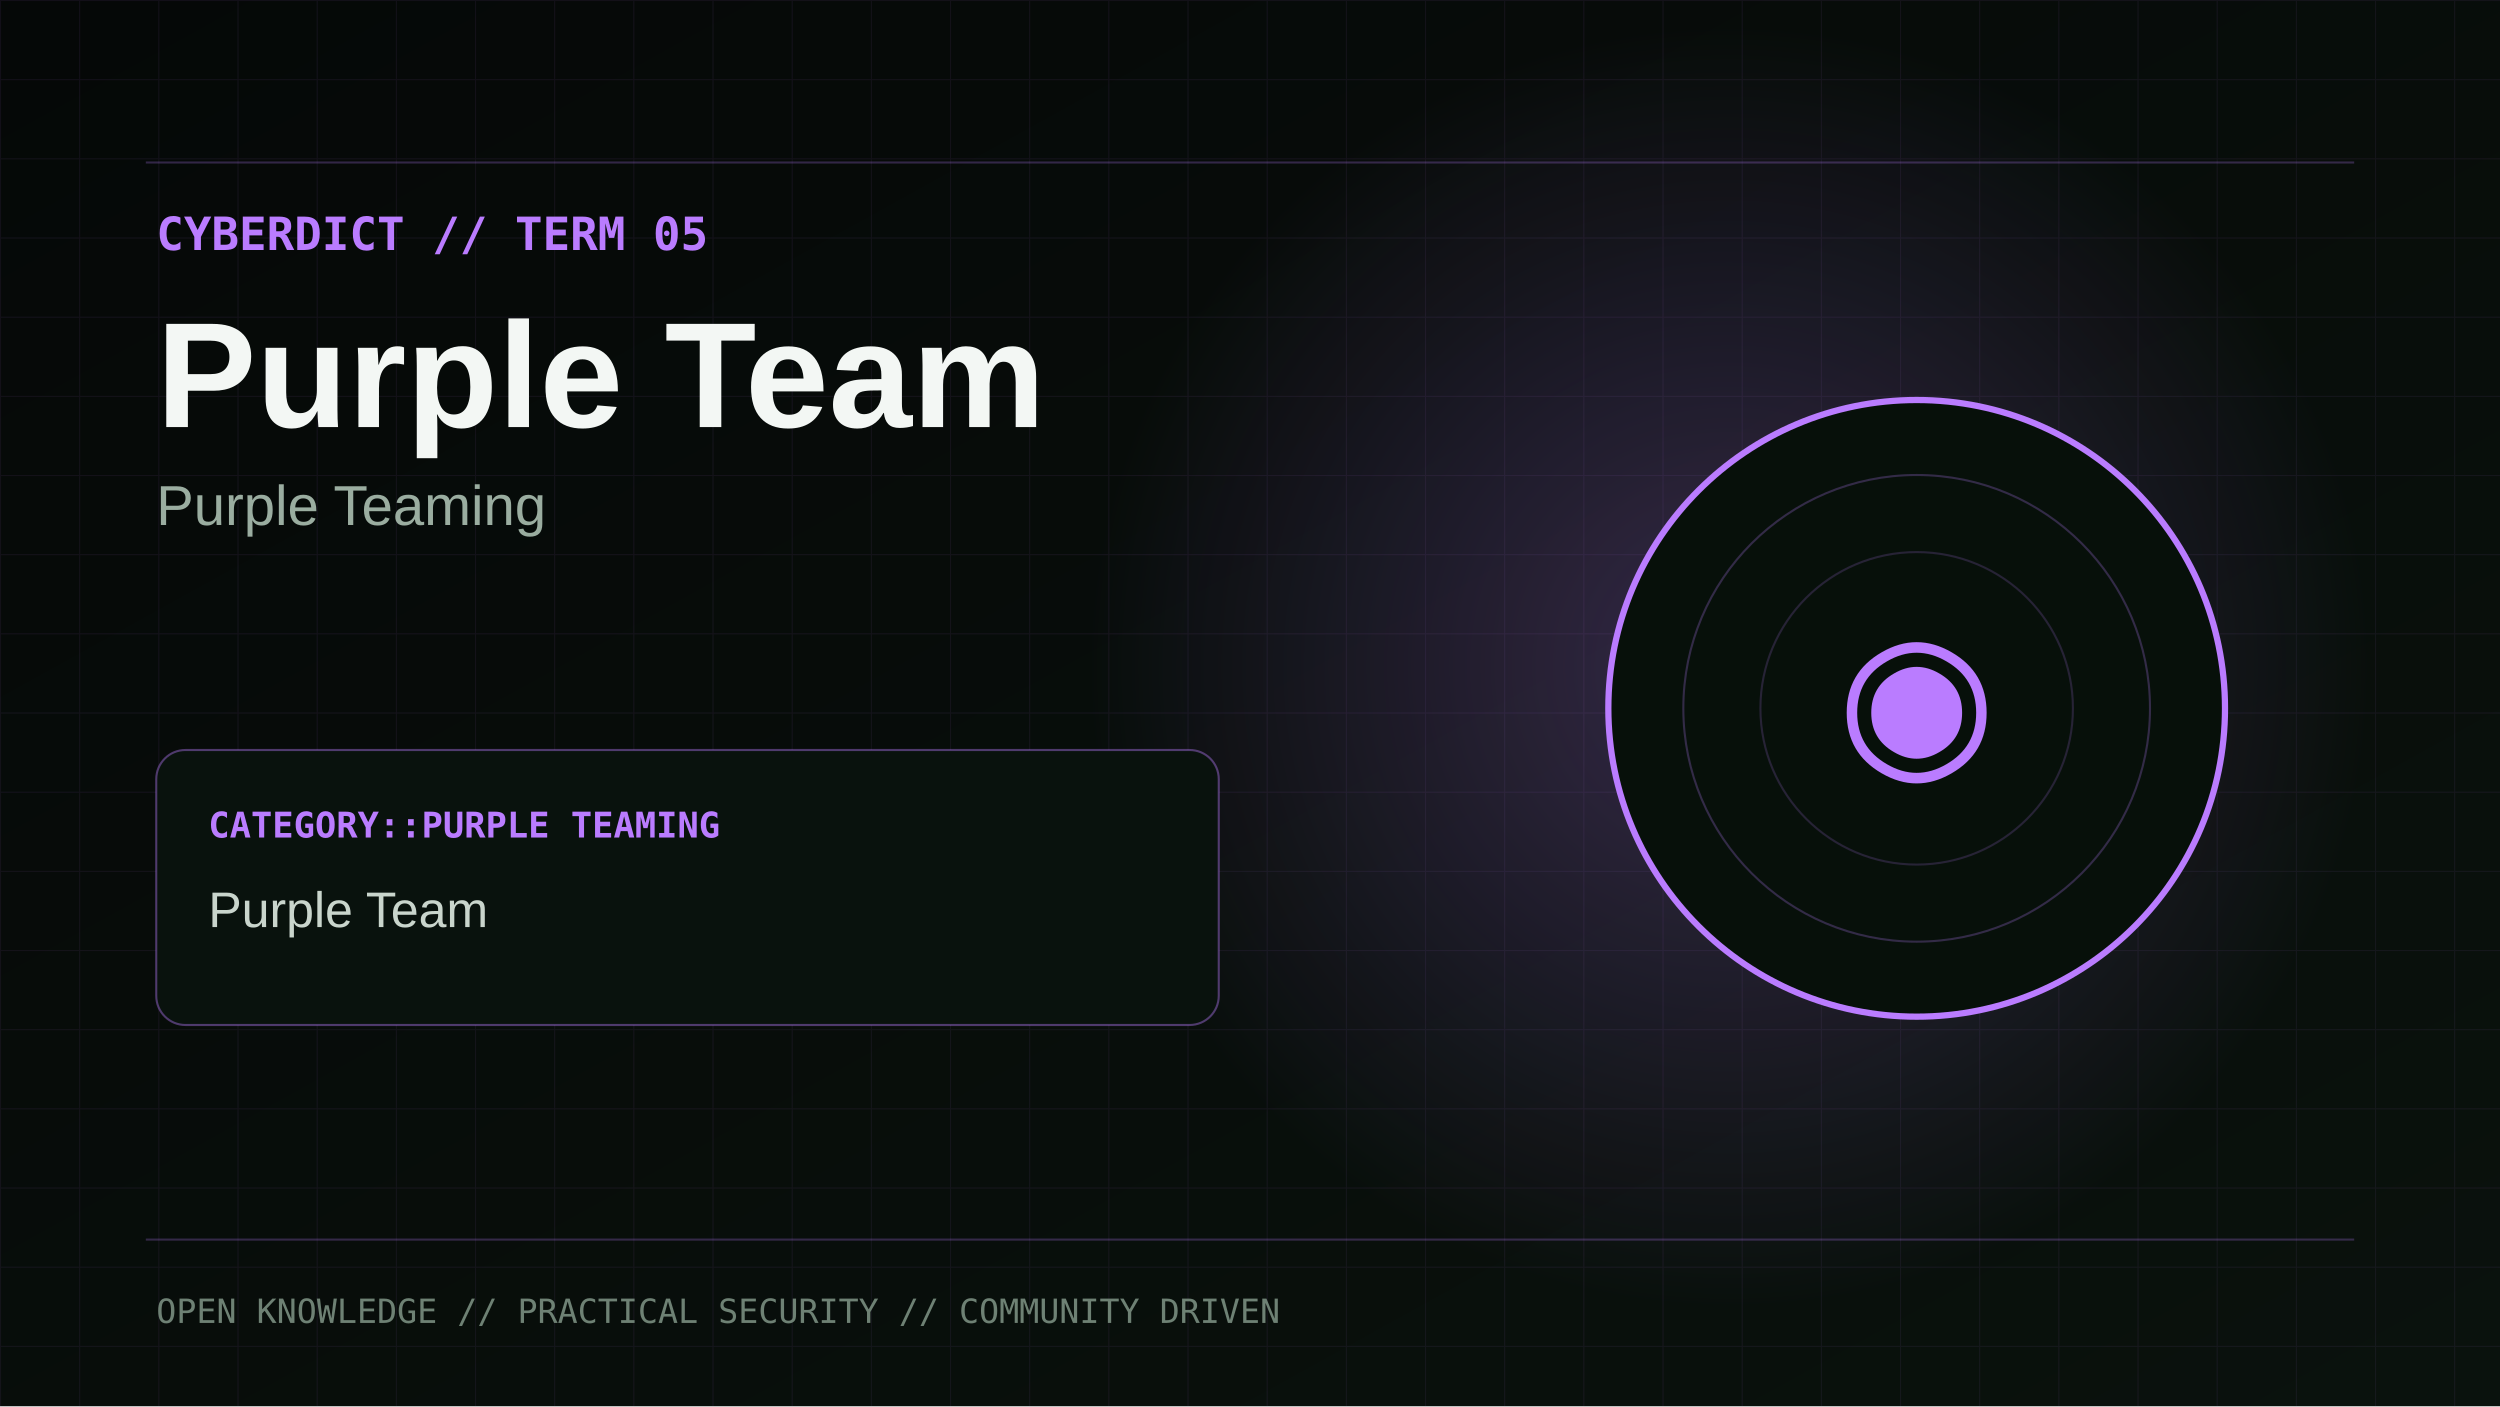
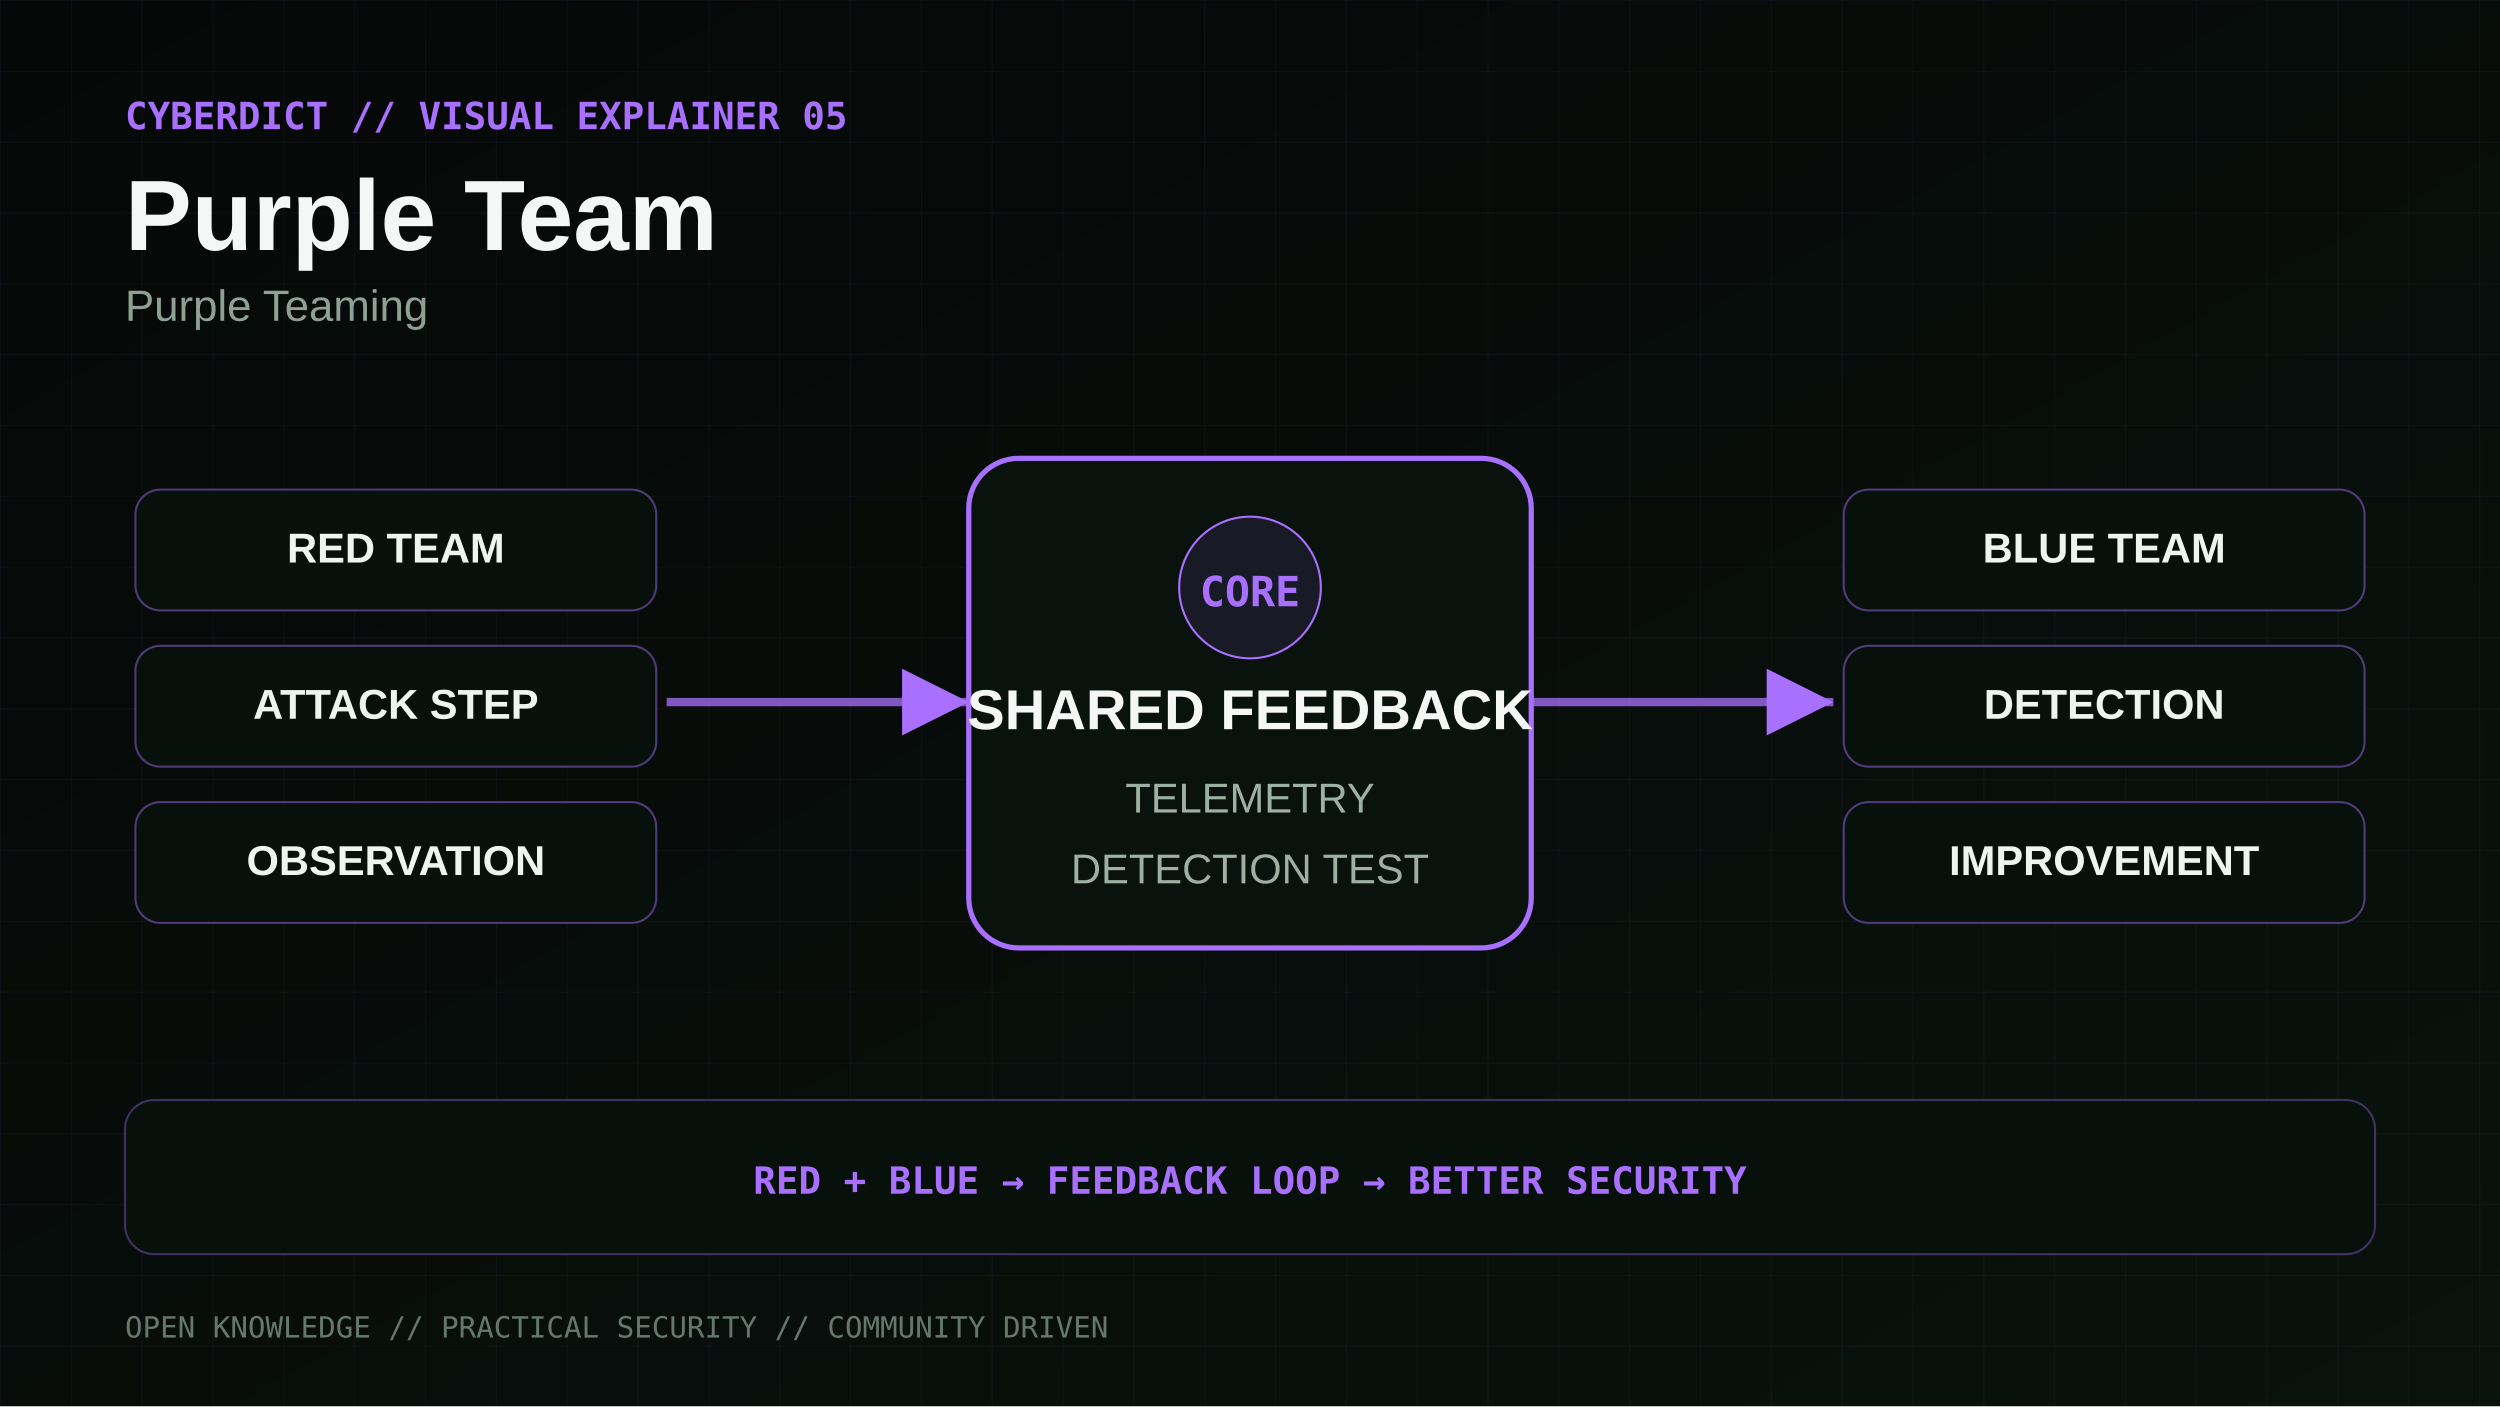
<svg xmlns="http://www.w3.org/2000/svg" width="1200" height="675" viewBox="0 0 1200 675">
  <defs>
    <linearGradient id="bg" x1="0" y1="0" x2="1" y2="1">
-       <stop offset="0" stop-color="#050807" />
+       <stop stop-color="#050807" />
      <stop offset="1" stop-color="#0a120d" />
    </linearGradient>
-     <radialGradient id="glow">
-       <stop offset="0" stop-color="#ba7cff" stop-opacity=".25" />
-       <stop offset="1" stop-color="#ba7cff" stop-opacity="0" />
-     </radialGradient>
-     <pattern id="grid" width="38" height="38" patternUnits="userSpaceOnUse">
-       <path d="M38 0H0V38" fill="none" stroke="#ba7cff" stroke-opacity=".07" />
+     <pattern id="g" width="34" height="34" patternUnits="userSpaceOnUse">
+       <path d="M34 0H0V34" fill="none" stroke="#a970ff" stroke-opacity=".05" />
    </pattern>
-     <filter id="shadow">
-       <feGaussianBlur stdDeviation="12" />
-     </filter>
+     <marker id="a" markerWidth="10" markerHeight="10" refX="8" refY="4" orient="auto">
+       <path d="M0,0 L8,4 L0,8 Z" fill="#a970ff" />
+     </marker>
  </defs>
  <rect width="1200" height="675" fill="url(#bg)" />
-   <rect width="1200" height="675" fill="url(#grid)" />
-   <circle cx="830" cy="320" r="310" fill="url(#glow)" />
-   <path d="M70 78H1130M70 595H1130" stroke="#ba7cff" stroke-opacity=".25" />
-   <text x="75" y="120" fill="#ba7cff" font-family="monospace" font-size="22" font-weight="700">CYBERDICT // TERM 05</text>
-   <text x="75" y="205" fill="#f3f7f4" font-family="Arial,Helvetica,sans-serif" font-size="72" font-weight="800">Purple Team</text>
-   <text x="75" y="252" fill="#9aada0" font-family="Arial,Helvetica,sans-serif" font-size="27">Purple Teaming</text>
-   <g transform="translate(750 170)">
-     <circle cx="170" cy="170" r="148" fill="#07100a" stroke="#ba7cff" stroke-width="3" />
-     <circle cx="170" cy="170" r="112" fill="none" stroke="#ba7cff" stroke-opacity=".25" />
-     <circle cx="170" cy="170" r="75" fill="none" stroke="#ba7cff" stroke-opacity=".18" />
-     <text x="170" y="195" text-anchor="middle" fill="#ba7cff" font-family="Arial,Helvetica,sans-serif" font-size="88" font-weight="800">◉</text>
-   </g>
-   <rect x="75" y="360" width="510" height="132" rx="14" fill="#09120d" stroke="#ba7cff" stroke-opacity=".4" />
-   <text x="100" y="402" fill="#ba7cff" font-family="monospace" font-size="17" font-weight="700">CATEGORY::PURPLE TEAMING</text>
-   <text x="100" y="445" fill="#c9d5cc" font-family="Arial,Helvetica,sans-serif" font-size="24">Purple Team</text>
-   <text x="75" y="635" fill="#6e8174" font-family="monospace" font-size="16">OPEN KNOWLEDGE  //  PRACTICAL SECURITY  //  COMMUNITY DRIVEN</text>
+   <rect width="1200" height="675" fill="url(#g)" />
+   <text x="60" y="62" fill="#a970ff" font-family="monospace" font-size="18" font-weight="700">CYBERDICT // VISUAL EXPLAINER 05</text>
+   <text x="60" y="120" fill="#f4f7f5" font-family="Arial" font-size="48" font-weight="800">Purple Team</text>
+   <text x="60" y="154" fill="#8fa196" font-family="Arial" font-size="21">Purple Teaming</text>
+   <line x1="320" y1="337" x2="465" y2="337" stroke="#a970ff" stroke-width="4" stroke-opacity=".75" marker-end="url(#a)" />
+   <line x1="735" y1="337" x2="880" y2="337" stroke="#a970ff" stroke-width="4" stroke-opacity=".75" marker-end="url(#a)" />
+   <rect x="65" y="235" width="250" height="58" rx="12" fill="#08100b" stroke="#a970ff" stroke-opacity=".45" />
+   <text x="190.0" y="270.0" text-anchor="middle" fill="#eef5f0" font-family="Arial" font-size="20" font-weight="700">RED TEAM</text>
+   <rect x="65" y="310" width="250" height="58" rx="12" fill="#08100b" stroke="#a970ff" stroke-opacity=".45" />
+   <text x="190.0" y="345.0" text-anchor="middle" fill="#eef5f0" font-family="Arial" font-size="20" font-weight="700">ATTACK STEP</text>
+   <rect x="65" y="385" width="250" height="58" rx="12" fill="#08100b" stroke="#a970ff" stroke-opacity=".45" />
+   <text x="190.0" y="420.0" text-anchor="middle" fill="#eef5f0" font-family="Arial" font-size="20" font-weight="700">OBSERVATION</text>
+   <rect x="465" y="220" width="270" height="235" rx="24" fill="#09120d" stroke="#a970ff" stroke-width="2.5" />
+   <circle cx="600" cy="282" r="34" fill="#a970ff" fill-opacity=".10" stroke="#a970ff" />
+   <text x="600" y="291" text-anchor="middle" fill="#a970ff" font-family="monospace" font-size="20" font-weight="800">CORE</text>
+   <text x="600" y="350" text-anchor="middle" fill="#f4f7f5" font-family="Arial" font-size="27" font-weight="800">SHARED FEEDBACK</text>
+   <text x="600" y="390" text-anchor="middle" fill="#9eafa3" font-family="Arial" font-size="20">TELEMETRY</text>
+   <text x="600" y="424" text-anchor="middle" fill="#9eafa3" font-family="Arial" font-size="20">DETECTION TEST</text>
+   <rect x="885" y="235" width="250" height="58" rx="12" fill="#08100b" stroke="#a970ff" stroke-opacity=".45" />
+   <text x="1010.0" y="270.0" text-anchor="middle" fill="#eef5f0" font-family="Arial" font-size="20" font-weight="700">BLUE TEAM</text>
+   <rect x="885" y="310" width="250" height="58" rx="12" fill="#08100b" stroke="#a970ff" stroke-opacity=".45" />
+   <text x="1010.0" y="345.0" text-anchor="middle" fill="#eef5f0" font-family="Arial" font-size="20" font-weight="700">DETECTION</text>
+   <rect x="885" y="385" width="250" height="58" rx="12" fill="#08100b" stroke="#a970ff" stroke-opacity=".45" />
+   <text x="1010.0" y="420.0" text-anchor="middle" fill="#eef5f0" font-family="Arial" font-size="20" font-weight="700">IMPROVEMENT</text>
+   <rect x="60" y="528" width="1080" height="74" rx="14" fill="#07100a" stroke="#a970ff" stroke-opacity=".35" />
+   <text x="600" y="573" text-anchor="middle" fill="#a970ff" font-family="monospace" font-size="18" font-weight="700">RED + BLUE → FEEDBACK LOOP → BETTER SECURITY</text>
+   <text x="60" y="642" fill="#66786c" font-family="monospace" font-size="14">OPEN KNOWLEDGE // PRACTICAL SECURITY // COMMUNITY DRIVEN</text>
</svg>
